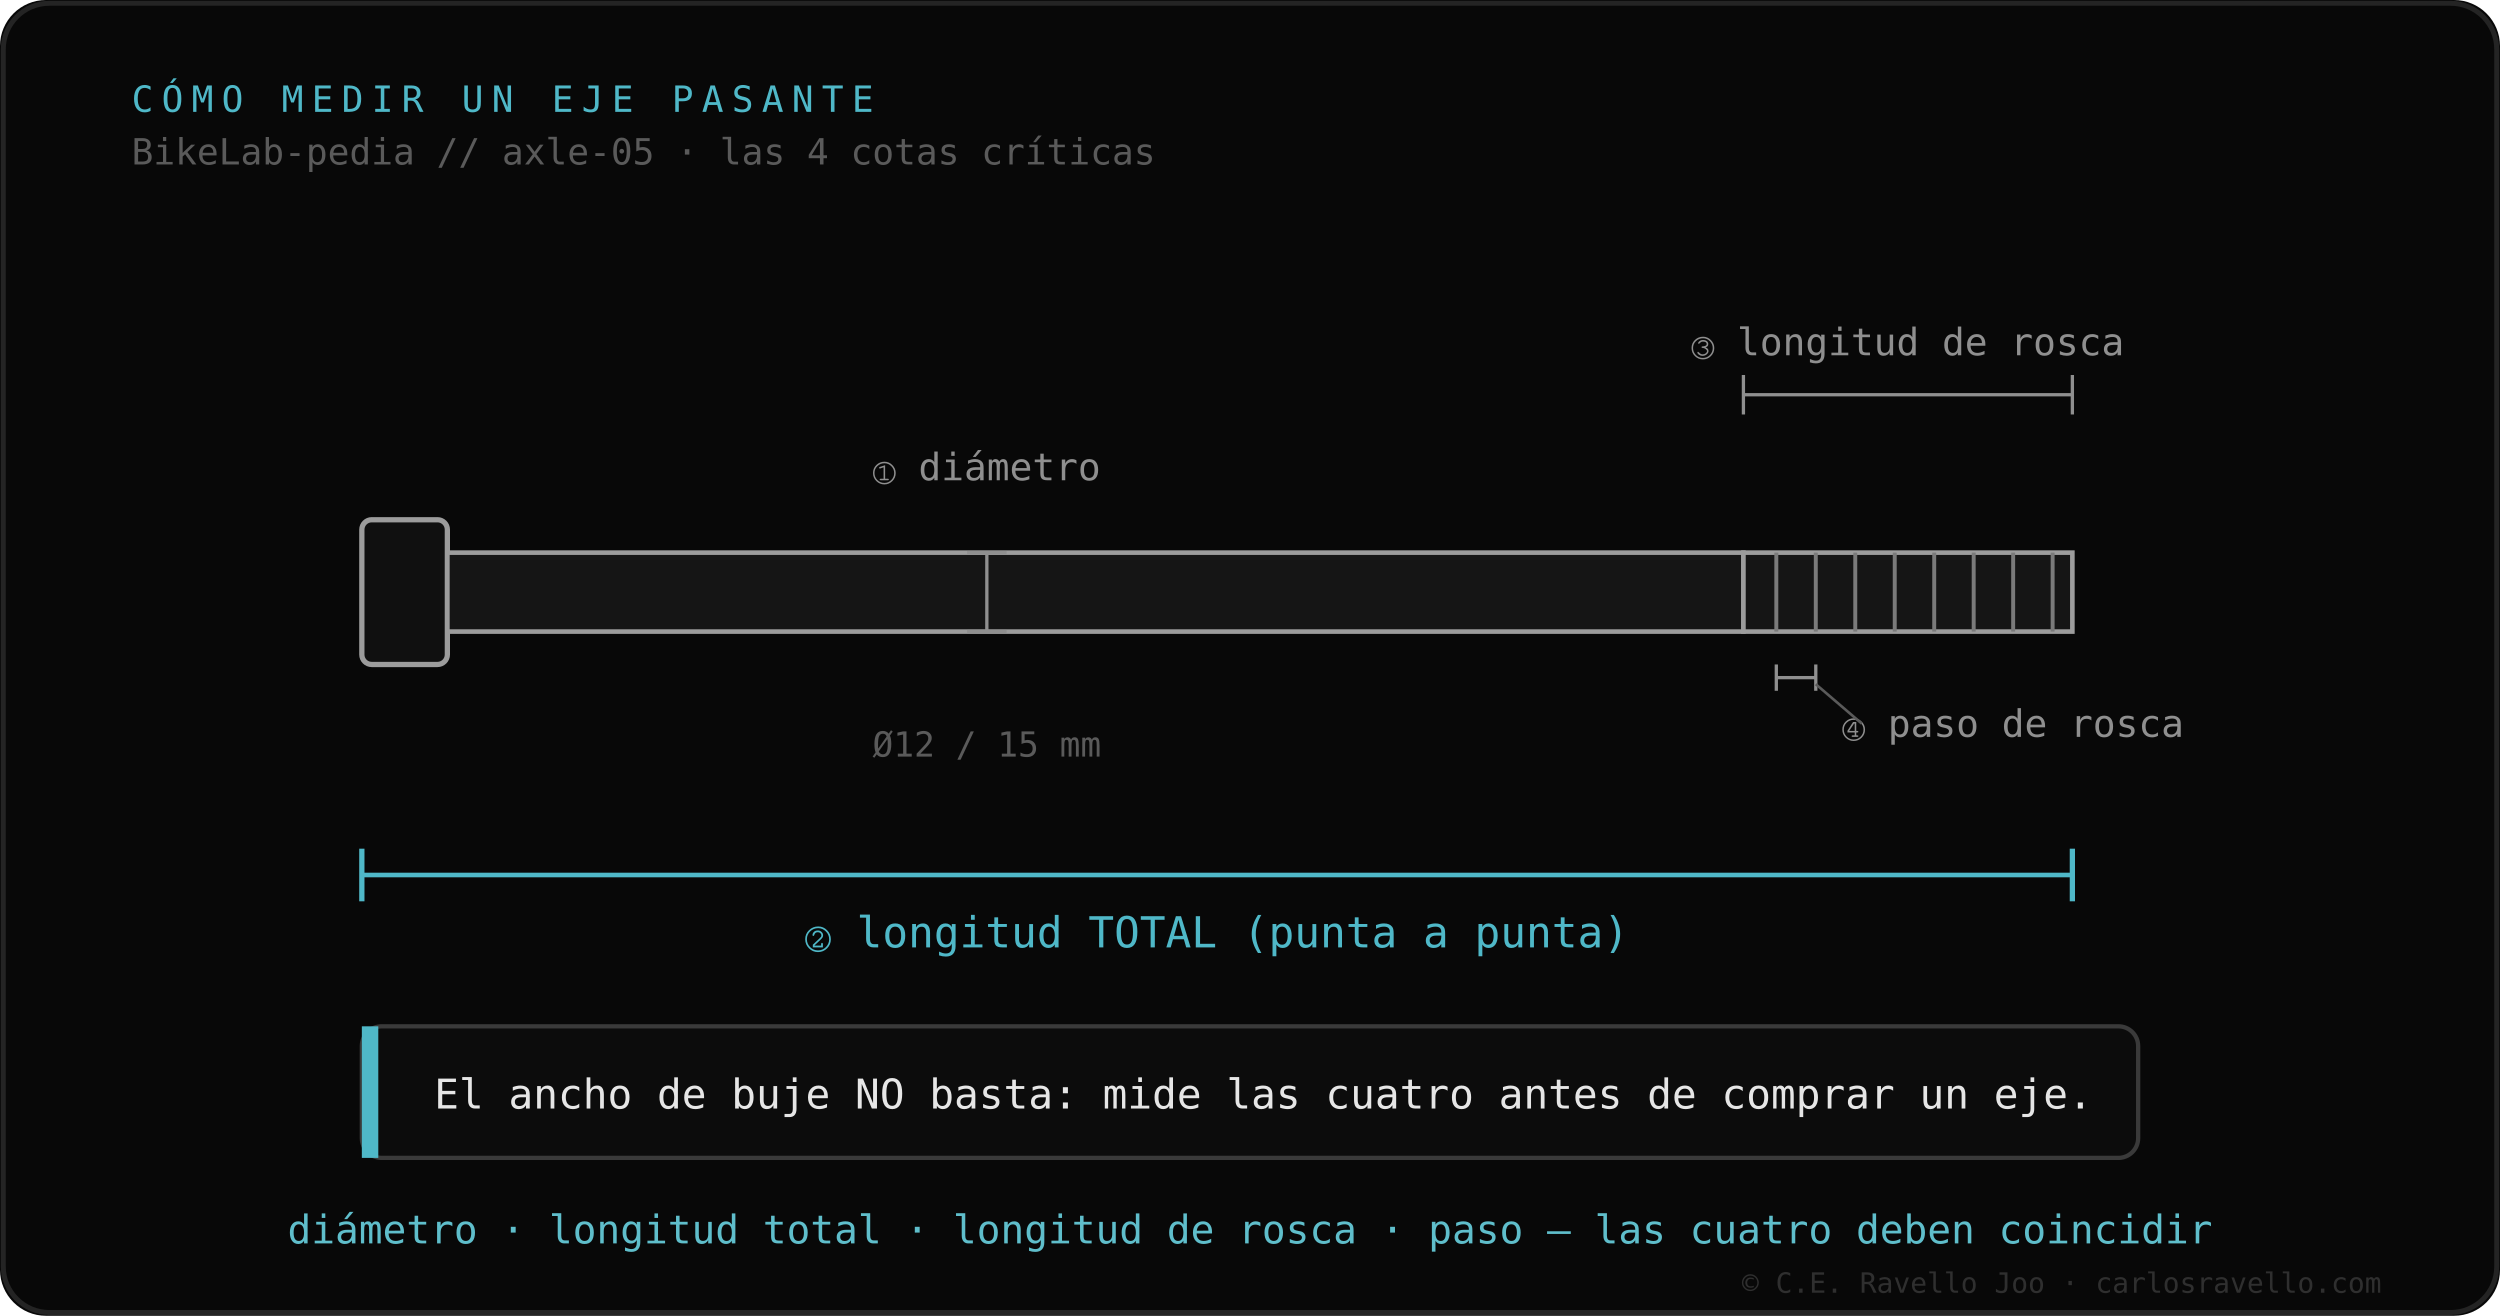
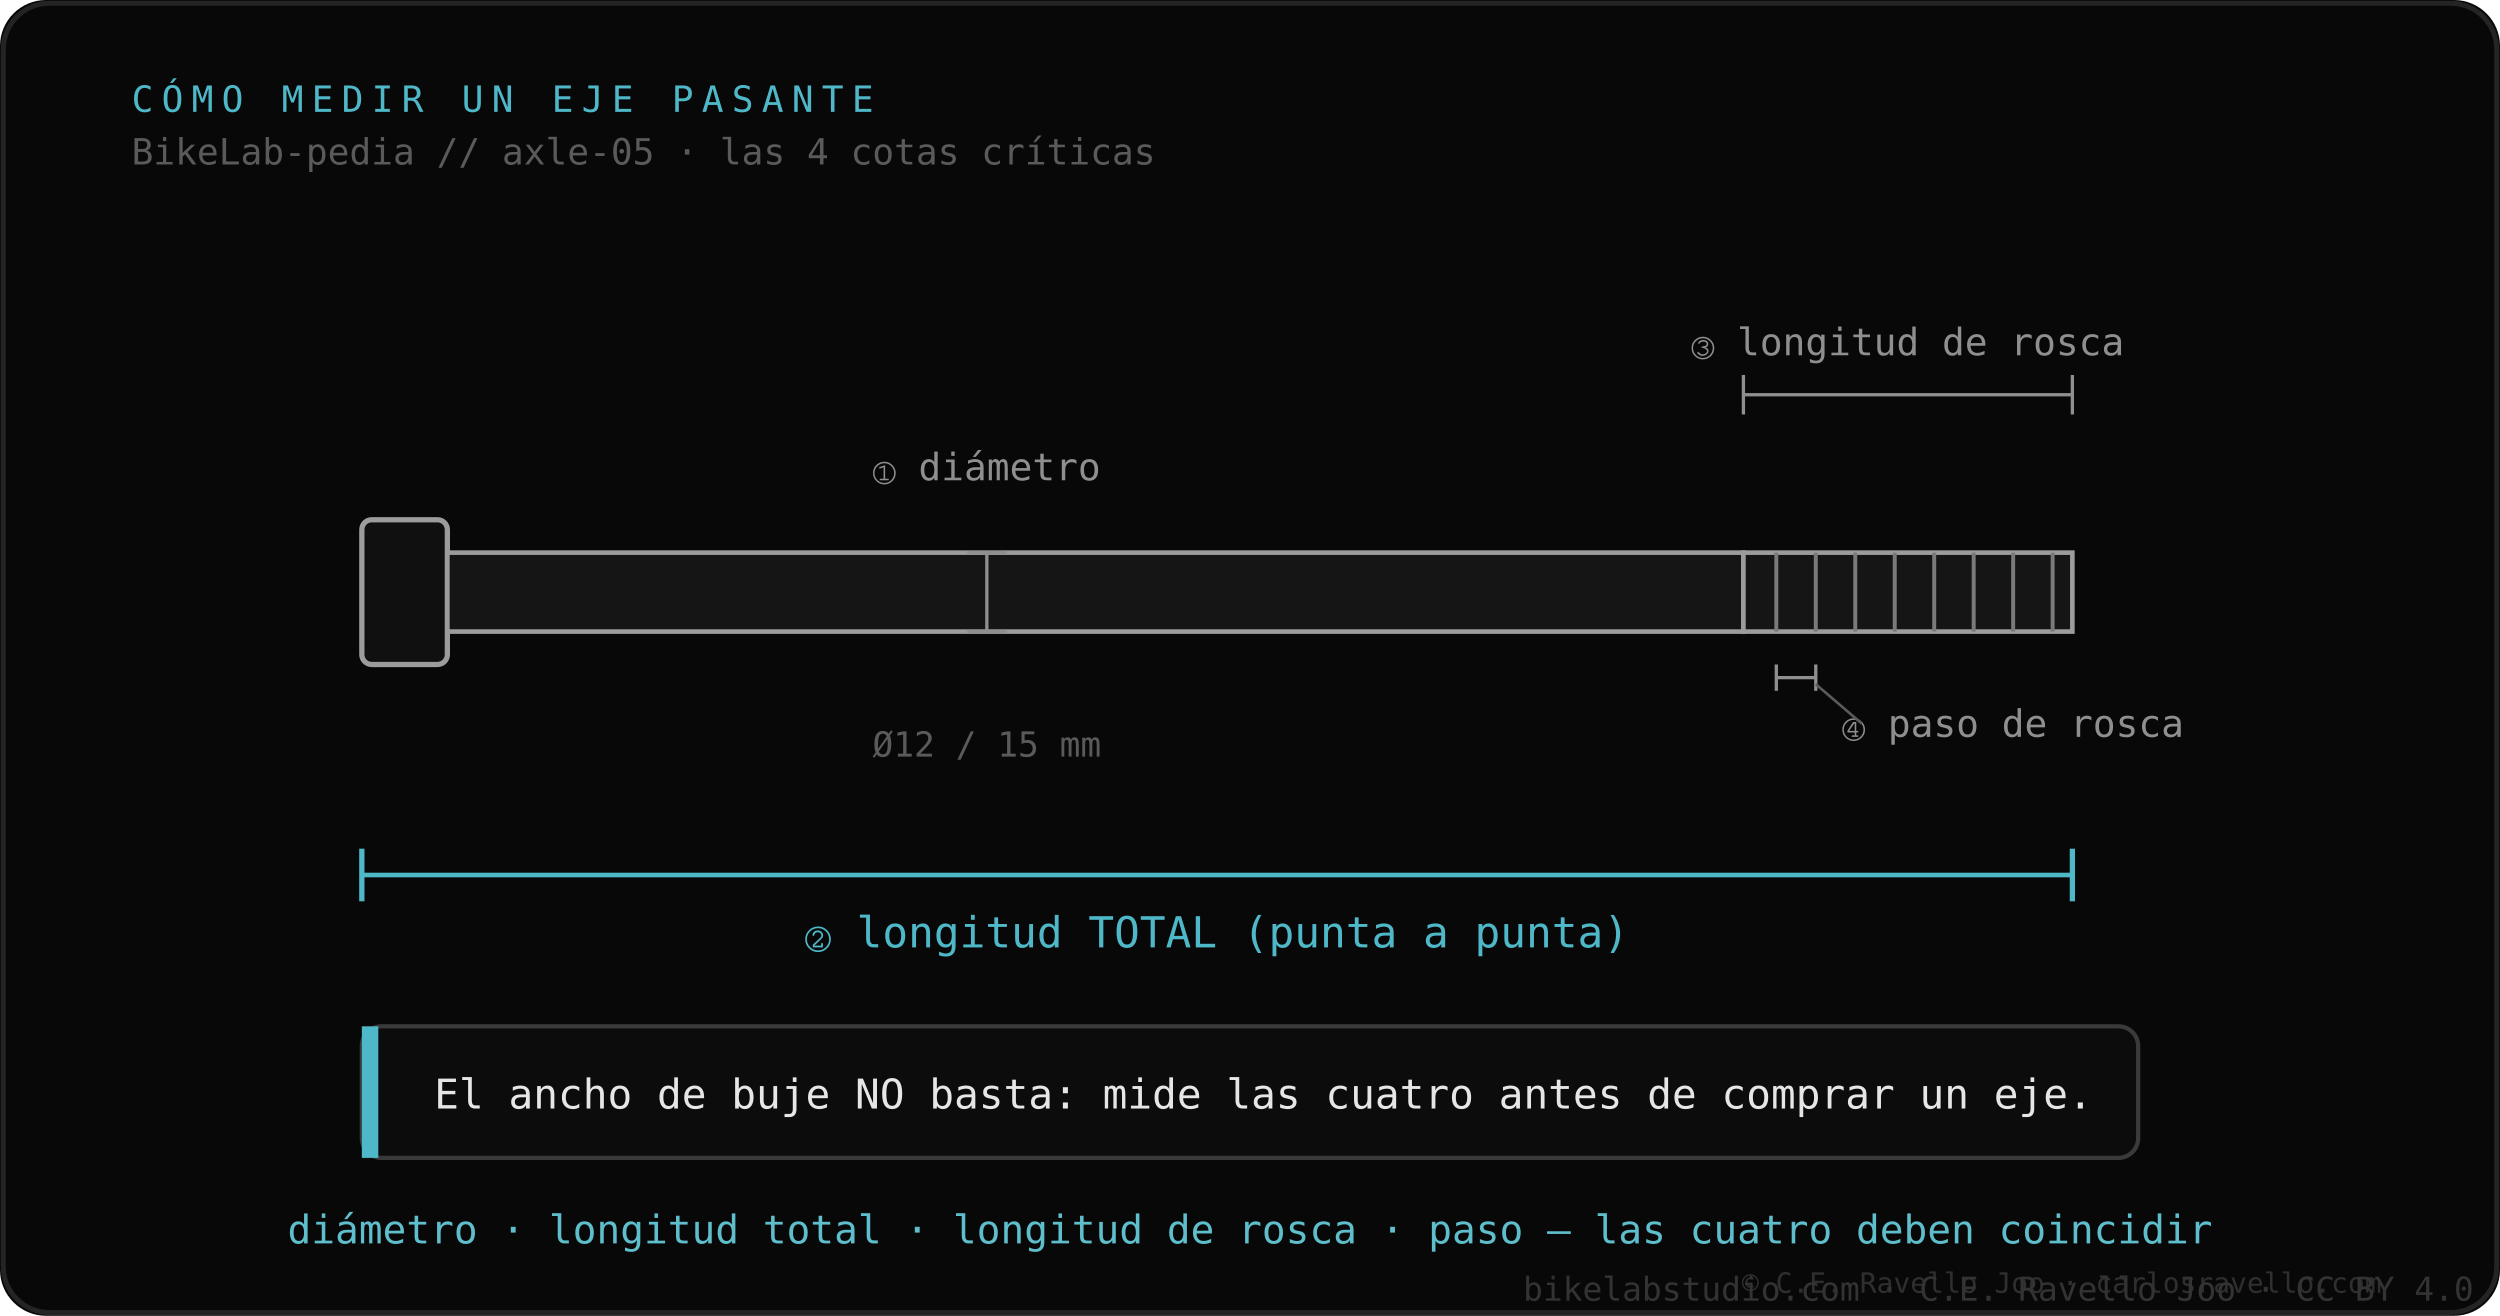
<svg xmlns="http://www.w3.org/2000/svg" viewBox="0 0 760 400" shape-rendering="geometricPrecision" text-rendering="geometricPrecision">
  <g font-family="'IBM Plex Mono', ui-monospace, monospace">
    <rect x="0" y="0" width="760" height="400" rx="14" fill="#080808" />
    <rect x="1" y="1" width="758" height="398" rx="14" fill="none" stroke="#242424" stroke-width="1.5" />
    <text x="40" y="34" fill="#4fb8c8" font-size="11" letter-spacing="2.5">CÓMO MEDIR UN EJE PASANTE</text>
    <text x="40" y="50" fill="#5a5a5a" font-size="11">BikeLab-pedia // axle-05 · las 4 cotas críticas</text>
    <rect x="110" y="158" width="26" height="44" rx="3" fill="#101010" stroke="#9c9c9c" stroke-width="1.6" />
    <rect x="136" y="168" width="394" height="24" fill="#151515" stroke="#9c9c9c" stroke-width="1.4" />
    <rect x="530" y="168" width="100" height="24" fill="#151515" stroke="#9c9c9c" stroke-width="1.4" />
    <g stroke="#7a7a7a" stroke-width="1.2">
      <line x1="540" y1="168" x2="540" y2="192" />
      <line x1="552" y1="168" x2="552" y2="192" />
      <line x1="564" y1="168" x2="564" y2="192" />
      <line x1="576" y1="168" x2="576" y2="192" />
      <line x1="588" y1="168" x2="588" y2="192" />
      <line x1="600" y1="168" x2="600" y2="192" />
      <line x1="612" y1="168" x2="612" y2="192" />
      <line x1="624" y1="168" x2="624" y2="192" />
    </g>
    <line x1="300" y1="168" x2="300" y2="192" stroke="#8f8f8f" stroke-width="1" />
    <line x1="294" y1="168" x2="306" y2="168" stroke="#8f8f8f" />
    <line x1="294" y1="192" x2="306" y2="192" stroke="#8f8f8f" />
    <text x="300" y="146" fill="#8f8f8f" font-size="11.5" text-anchor="middle">① diámetro</text>
    <text x="300" y="230" fill="#5a5a5a" font-size="10.5" text-anchor="middle">Ø12 / 15 mm</text>
    <line x1="110" y1="266" x2="630" y2="266" stroke="#4fb8c8" stroke-width="1.4" />
    <line x1="110" y1="258" x2="110" y2="274" stroke="#4fb8c8" stroke-width="1.6" />
    <line x1="630" y1="258" x2="630" y2="274" stroke="#4fb8c8" stroke-width="1.6" />
    <text x="370" y="288" fill="#4fb8c8" font-size="13" text-anchor="middle">② longitud TOTAL (punta a punta)</text>
    <line x1="530" y1="120" x2="630" y2="120" stroke="#8f8f8f" stroke-width="1" />
    <line x1="530" y1="114" x2="530" y2="126" stroke="#8f8f8f" />
    <line x1="630" y1="114" x2="630" y2="126" stroke="#8f8f8f" />
    <text x="580" y="108" fill="#8f8f8f" font-size="11.5" text-anchor="middle">③ longitud de rosca</text>
    <line x1="540" y1="206" x2="552" y2="206" stroke="#8f8f8f" stroke-width="1" />
    <line x1="540" y1="202" x2="540" y2="210" stroke="#8f8f8f" />
    <line x1="552" y1="202" x2="552" y2="210" stroke="#8f8f8f" />
    <text x="612" y="224" fill="#8f8f8f" font-size="11.5" text-anchor="middle">④ paso de rosca</text>
    <path d="M566 220 L552 208" stroke="#5a5a5a" stroke-width="0.8" />
    <rect x="110" y="312" width="540" height="40" rx="6" fill="#0c0c0c" stroke="#3a3a3a" stroke-width="1.3" />
    <rect x="110" y="312" width="5" height="40" fill="#4fb8c8" />
    <text x="132" y="337" fill="#e6e6e6" font-size="12.5">El ancho de buje NO basta: mide las cuatro antes de comprar un eje.</text>
    <text x="380" y="378" fill="#5fbecb" font-size="12" text-anchor="middle">diámetro · longitud total · longitud de rosca · paso — las cuatro deben coincidir</text>
    <text x="724" y="393" fill="#2f2f2f" font-size="8.5" text-anchor="end">© C.E. Ravello Joo · carlosravello.com</text>
  </g>
+   <text x="752" y="395.4" text-anchor="end" font-family="'IBM Plex Mono',monospace" font-size="10" fill="#333">bikelabstudio.com · C.E. Ravello Joo · CC BY 4.0</text>
</svg>
